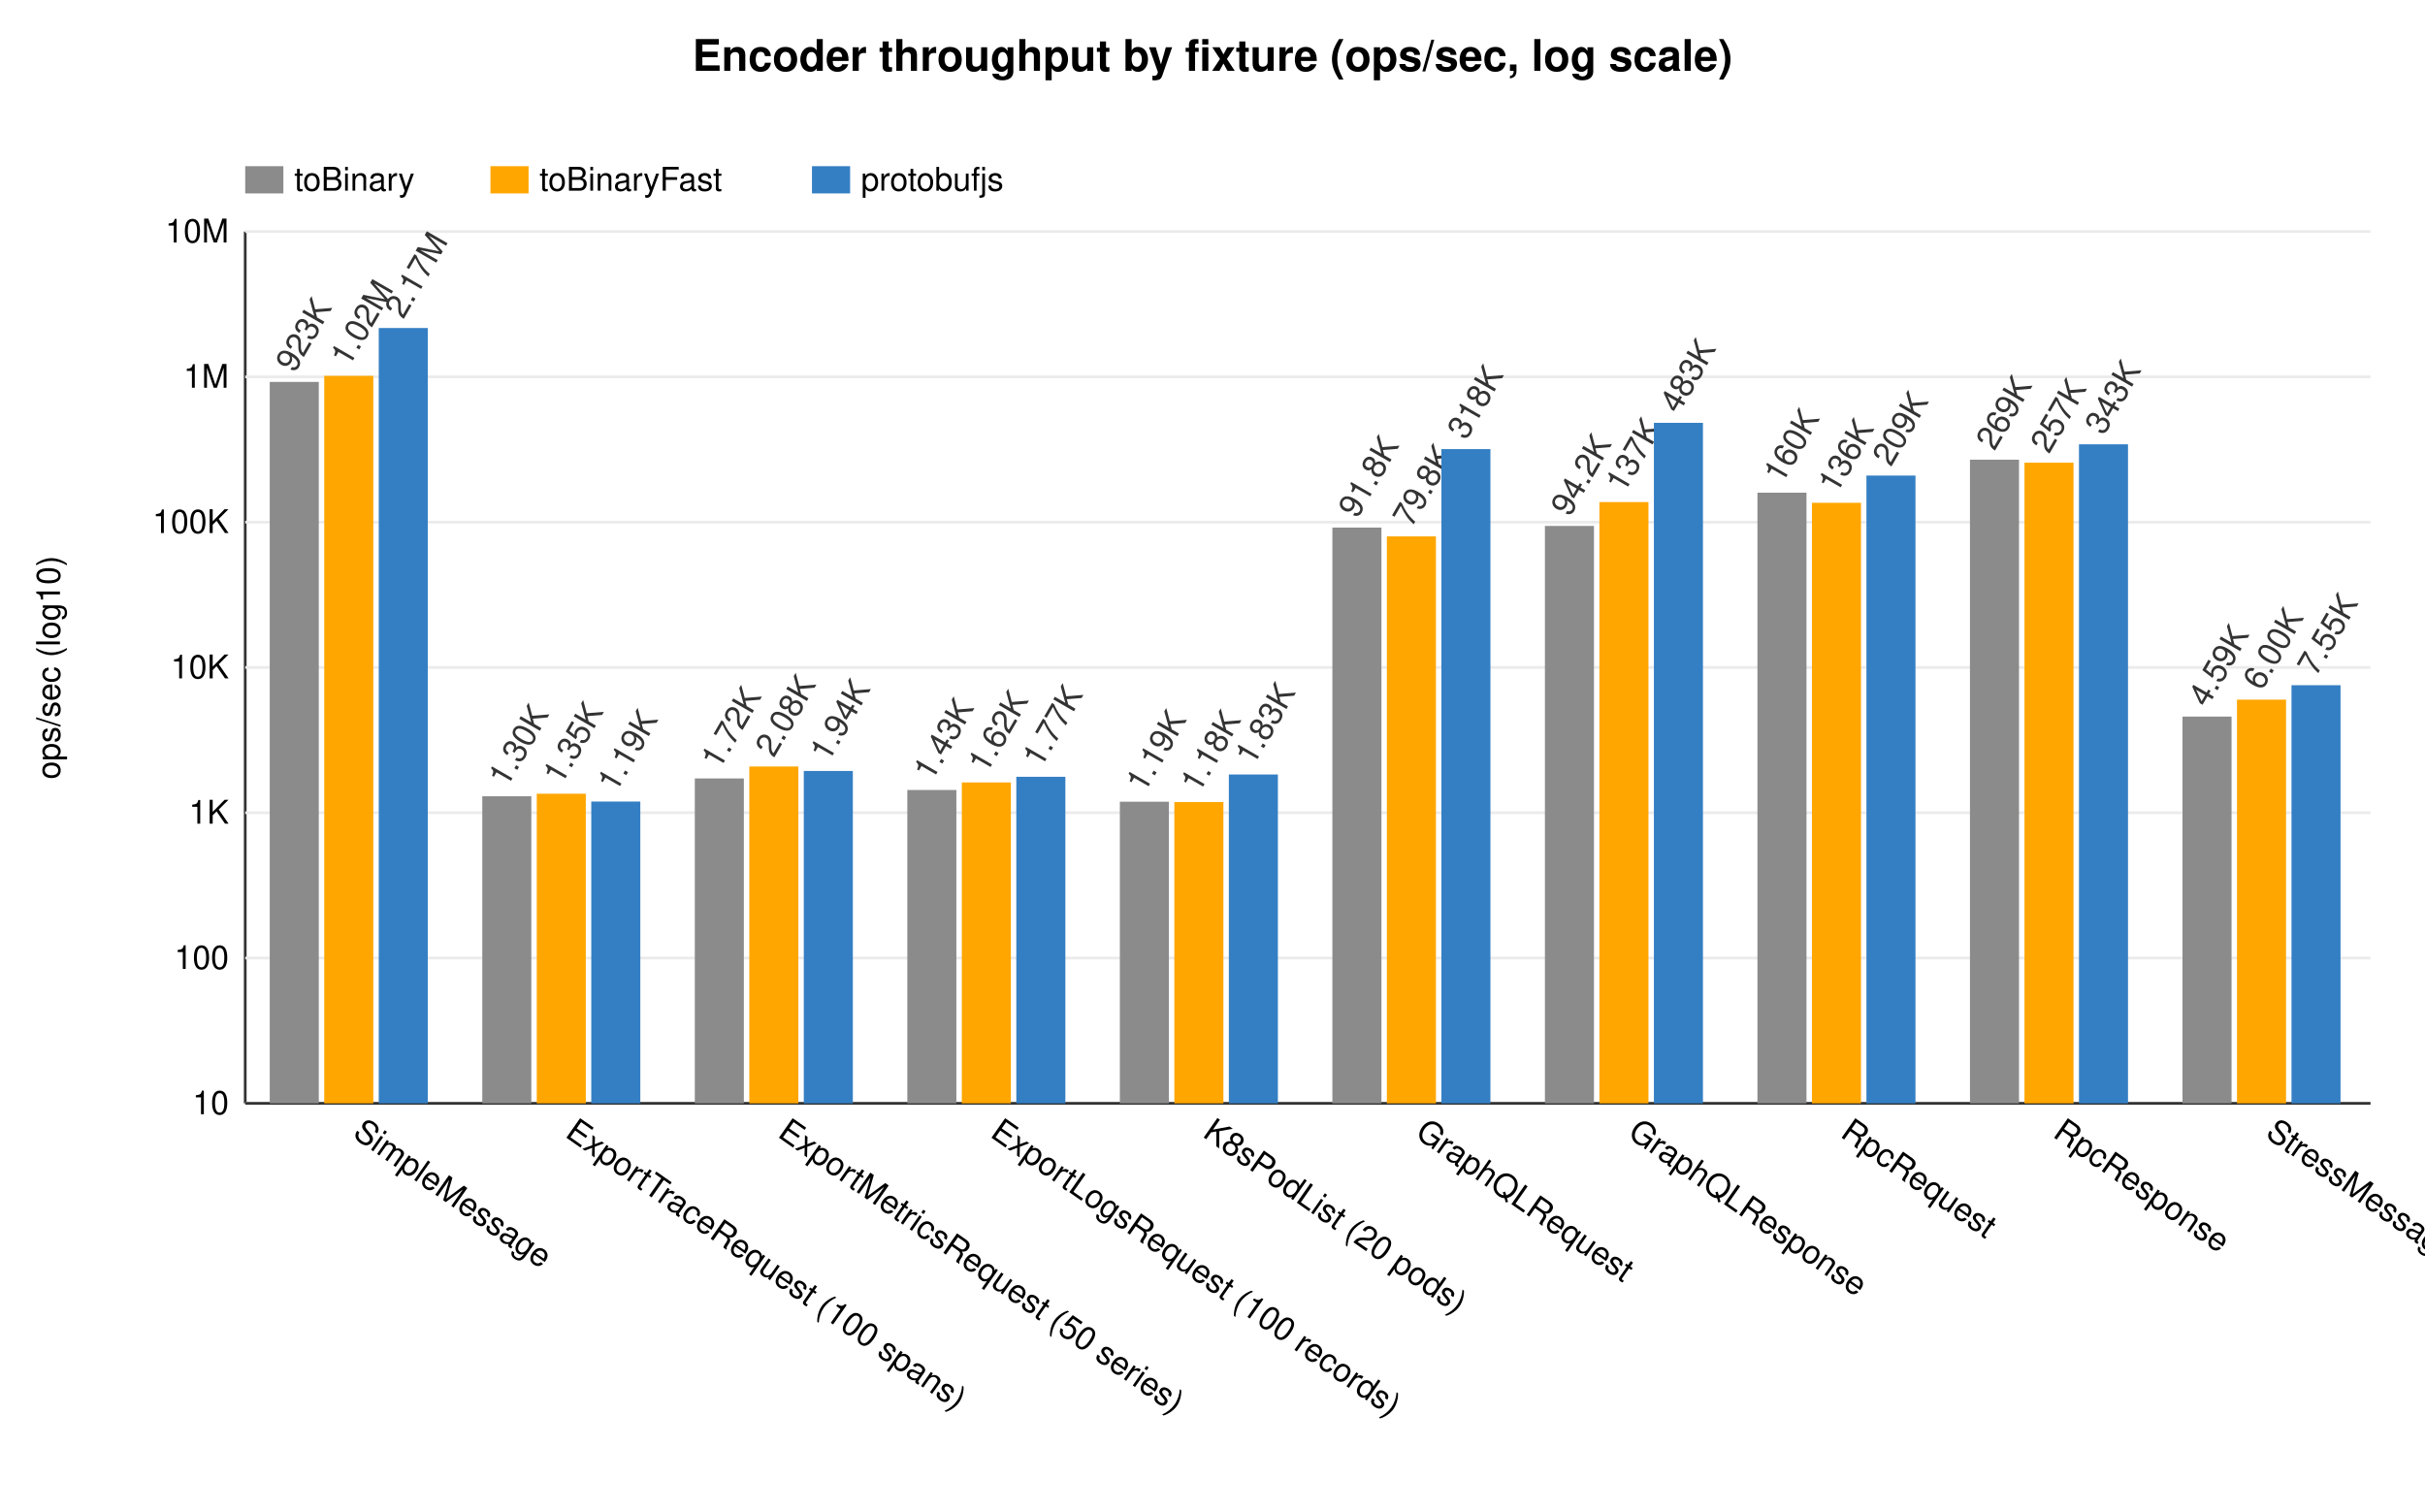
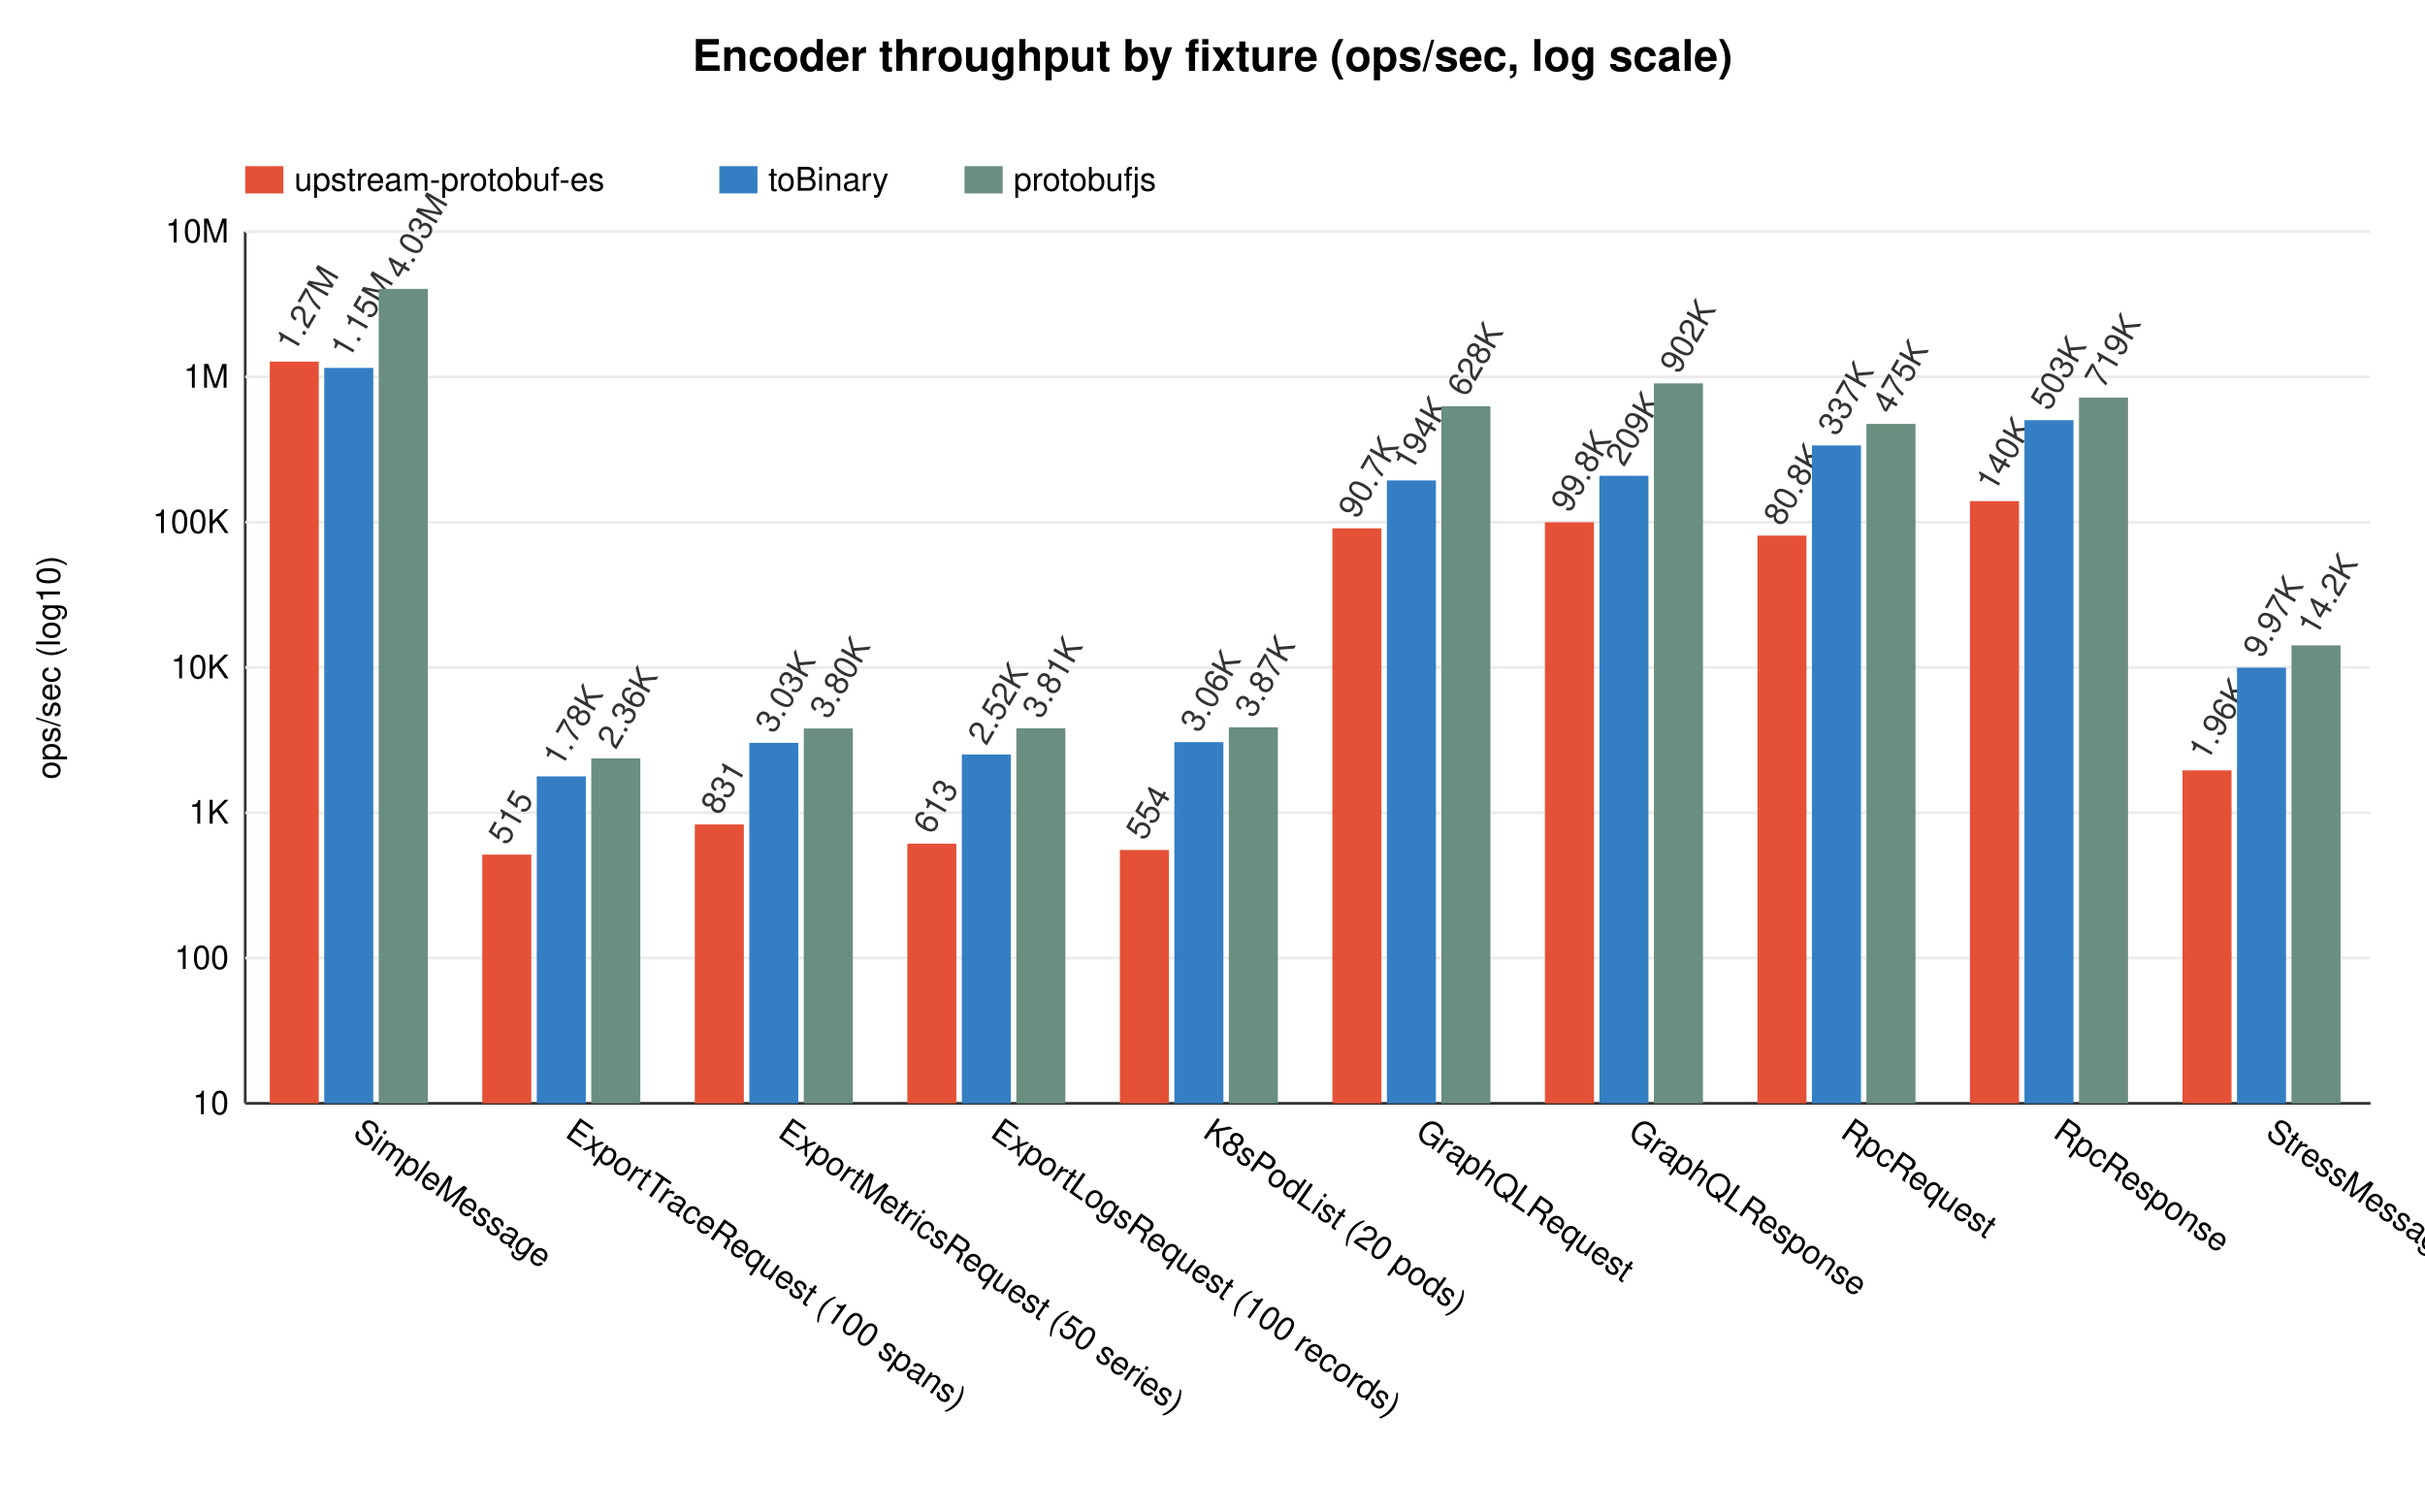
<svg xmlns="http://www.w3.org/2000/svg" version="1.1" width="890" height="555" viewBox="0 0 890 555" class="chart">
  <style>
    
      text { font: 12px Verdana, Helvetica, Arial, sans-serif; }
      .title { font-size: 16px; font-weight: bold; }
      .axis { stroke: #333; stroke-width: 1; }
      .grid { stroke: #ebebeb; stroke-width: 1; }
    
  </style>
  <text x="445" y="26" text-anchor="middle" class="title">Encoder throughput by fixture (ops/sec, log scale)</text>
  <g transform="translate(22, 245) rotate(-90)">
    <text text-anchor="middle">ops/sec (log10)</text>
  </g>
  <line class="axis" x1="90" y1="85" x2="90" y2="405" />
  <line class="grid" x1="90" x2="870" y1="405" y2="405" />
  <text x="84" y="409" text-anchor="end">10</text>
  <line class="grid" x1="90" x2="870" y1="351.667" y2="351.667" />
  <text x="84" y="355.667" text-anchor="end">100</text>
  <line class="grid" x1="90" x2="870" y1="298.333" y2="298.333" />
  <text x="84" y="302.333" text-anchor="end">1K</text>
  <line class="grid" x1="90" x2="870" y1="245" y2="245" />
  <text x="84" y="249" text-anchor="end">10K</text>
  <line class="grid" x1="90" x2="870" y1="191.667" y2="191.667" />
  <text x="84" y="195.667" text-anchor="end">100K</text>
  <line class="grid" x1="90" x2="870" y1="138.333" y2="138.333" />
  <text x="84" y="142.333" text-anchor="end">1M</text>
  <line class="grid" x1="90" x2="870" y1="85" y2="85" />
  <text x="84" y="89" text-anchor="end">10M</text>
  <line class="axis" x1="90" y1="405" x2="870" y2="405" />
-   <rect x="99" y="140.187" width="18" height="264.813" fill="#8b8b8b">
-     </rect>
-   <g transform="translate(108, 137.1869) rotate(-60)">
-     <text text-anchor="start" font-size="10" fill="#333">923K</text>
-   </g>
-   <rect x="119" y="137.958" width="18" height="267.042" fill="#ffa600">
-     </rect>
-   <g transform="translate(128, 134.958) rotate(-60)">
-     <text text-anchor="start" font-size="10" fill="#333">1.02M</text>
-   </g>
-   <rect x="139" y="120.404" width="18" height="284.596" fill="#347fc4">
-     </rect>
-   <g transform="translate(148, 117.4044) rotate(-60)">
-     <text text-anchor="start" font-size="10" fill="#333">2.17M</text>
+   <rect x="99" y="132.728" width="18" height="272.272" fill="#e55137">
+     </rect>
+   <g transform="translate(108, 129.7278) rotate(-60)">
+     <text text-anchor="start" font-size="10" fill="#333">1.27M</text>
+   </g>
+   <rect x="119" y="135.044" width="18" height="269.956" fill="#347fc4">
+     </rect>
+   <g transform="translate(128, 132.0437) rotate(-60)">
+     <text text-anchor="start" font-size="10" fill="#333">1.15M</text>
+   </g>
+   <rect x="139" y="106.035" width="18" height="298.965" fill="#6a8e7f">
+     </rect>
+   <g transform="translate(148, 103.0345) rotate(-60)">
+     <text text-anchor="start" font-size="10" fill="#333">4.03M</text>
  </g>
  <g transform="translate(129, 417) rotate(35)">
    <text text-anchor="start">SimpleMessage</text>
  </g>
-   <rect x="177" y="292.282" width="18" height="112.718" fill="#8b8b8b">
-     </rect>
-   <g transform="translate(186, 289.2818) rotate(-60)">
-     <text text-anchor="start" font-size="10" fill="#333">1.30K</text>
-   </g>
-   <rect x="197" y="291.353" width="18" height="113.647" fill="#ffa600">
-     </rect>
-   <g transform="translate(206, 288.3534) rotate(-60)">
-     <text text-anchor="start" font-size="10" fill="#333">1.35K</text>
-   </g>
-   <rect x="217" y="294.221" width="18" height="110.779" fill="#347fc4">
-     </rect>
-   <g transform="translate(226, 291.2207) rotate(-60)">
-     <text text-anchor="start" font-size="10" fill="#333">1.19K</text>
+   <rect x="177" y="313.699" width="18" height="91.301" fill="#e55137">
+     </rect>
+   <g transform="translate(186, 310.699) rotate(-60)">
+     <text text-anchor="start" font-size="10" fill="#333">515</text>
+   </g>
+   <rect x="197" y="284.973" width="18" height="120.027" fill="#347fc4">
+     </rect>
+   <g transform="translate(206, 281.9731) rotate(-60)">
+     <text text-anchor="start" font-size="10" fill="#333">1.78K</text>
+   </g>
+   <rect x="217" y="278.397" width="18" height="126.603" fill="#6a8e7f">
+     </rect>
+   <g transform="translate(226, 275.3972) rotate(-60)">
+     <text text-anchor="start" font-size="10" fill="#333">2.36K</text>
  </g>
  <g transform="translate(207, 417) rotate(35)">
    <text text-anchor="start">ExportTraceRequest (100 spans)</text>
  </g>
-   <rect x="255" y="285.743" width="18" height="119.257" fill="#8b8b8b">
-     </rect>
-   <g transform="translate(264, 282.7426) rotate(-60)">
-     <text text-anchor="start" font-size="10" fill="#333">1.72K</text>
-   </g>
-   <rect x="275" y="281.356" width="18" height="123.644" fill="#ffa600">
-     </rect>
-   <g transform="translate(284, 278.3563) rotate(-60)">
-     <text text-anchor="start" font-size="10" fill="#333">2.08K</text>
-   </g>
-   <rect x="295" y="282.997" width="18" height="122.003" fill="#347fc4">
-     </rect>
-   <g transform="translate(304, 279.9975) rotate(-60)">
-     <text text-anchor="start" font-size="10" fill="#333">1.94K</text>
+   <rect x="255" y="302.627" width="18" height="102.373" fill="#e55137">
+     </rect>
+   <g transform="translate(264, 299.6265) rotate(-60)">
+     <text text-anchor="start" font-size="10" fill="#333">831</text>
+   </g>
+   <rect x="275" y="272.684" width="18" height="132.316" fill="#347fc4">
+     </rect>
+   <g transform="translate(284, 269.6839) rotate(-60)">
+     <text text-anchor="start" font-size="10" fill="#333">3.03K</text>
+   </g>
+   <rect x="295" y="267.396" width="18" height="137.604" fill="#6a8e7f">
+     </rect>
+   <g transform="translate(304, 264.3955) rotate(-60)">
+     <text text-anchor="start" font-size="10" fill="#333">3.80K</text>
  </g>
  <g transform="translate(285, 417) rotate(35)">
    <text text-anchor="start">ExportMetricsRequest (50 series)</text>
  </g>
-   <rect x="333" y="289.976" width="18" height="115.024" fill="#8b8b8b">
-     </rect>
-   <g transform="translate(342, 286.9761) rotate(-60)">
-     <text text-anchor="start" font-size="10" fill="#333">1.43K</text>
-   </g>
-   <rect x="353" y="287.209" width="18" height="117.791" fill="#ffa600">
-     </rect>
-   <g transform="translate(362, 284.2087) rotate(-60)">
-     <text text-anchor="start" font-size="10" fill="#333">1.62K</text>
-   </g>
-   <rect x="373" y="285.135" width="18" height="119.865" fill="#347fc4">
-     </rect>
-   <g transform="translate(382, 282.1349) rotate(-60)">
-     <text text-anchor="start" font-size="10" fill="#333">1.77K</text>
+   <rect x="333" y="309.679" width="18" height="95.321" fill="#e55137">
+     </rect>
+   <g transform="translate(342, 306.6787) rotate(-60)">
+     <text text-anchor="start" font-size="10" fill="#333">613</text>
+   </g>
+   <rect x="353" y="276.943" width="18" height="128.057" fill="#347fc4">
+     </rect>
+   <g transform="translate(362, 273.9432) rotate(-60)">
+     <text text-anchor="start" font-size="10" fill="#333">2.52K</text>
+   </g>
+   <rect x="373" y="267.329" width="18" height="137.671" fill="#6a8e7f">
+     </rect>
+   <g transform="translate(382, 264.3294) rotate(-60)">
+     <text text-anchor="start" font-size="10" fill="#333">3.81K</text>
  </g>
  <g transform="translate(363, 417) rotate(35)">
    <text text-anchor="start">ExportLogsRequest (100 records)</text>
  </g>
-   <rect x="411" y="294.283" width="18" height="110.717" fill="#8b8b8b">
-     </rect>
-   <g transform="translate(420, 291.2828) rotate(-60)">
-     <text text-anchor="start" font-size="10" fill="#333">1.19K</text>
-   </g>
-   <rect x="431" y="294.407" width="18" height="110.593" fill="#ffa600">
-     </rect>
-   <g transform="translate(440, 291.4074) rotate(-60)">
-     <text text-anchor="start" font-size="10" fill="#333">1.18K</text>
-   </g>
-   <rect x="451" y="284.291" width="18" height="120.709" fill="#347fc4">
-     </rect>
-   <g transform="translate(460, 281.2914) rotate(-60)">
-     <text text-anchor="start" font-size="10" fill="#333">1.83K</text>
+   <rect x="411" y="311.993" width="18" height="93.007" fill="#e55137">
+     </rect>
+   <g transform="translate(420, 308.9931) rotate(-60)">
+     <text text-anchor="start" font-size="10" fill="#333">554</text>
+   </g>
+   <rect x="431" y="272.403" width="18" height="132.597" fill="#347fc4">
+     </rect>
+   <g transform="translate(440, 269.4029) rotate(-60)">
+     <text text-anchor="start" font-size="10" fill="#333">3.06K</text>
+   </g>
+   <rect x="451" y="266.971" width="18" height="138.029" fill="#6a8e7f">
+     </rect>
+   <g transform="translate(460, 263.9709) rotate(-60)">
+     <text text-anchor="start" font-size="10" fill="#333">3.87K</text>
  </g>
  <g transform="translate(441, 417) rotate(35)">
    <text text-anchor="start">K8sPodList (20 pods)</text>
  </g>
-   <rect x="489" y="193.66" width="18" height="211.34" fill="#8b8b8b">
-     </rect>
-   <g transform="translate(498, 190.6598) rotate(-60)">
-     <text text-anchor="start" font-size="10" fill="#333">91.8K</text>
-   </g>
-   <rect x="509" y="196.89" width="18" height="208.11" fill="#ffa600">
-     </rect>
-   <g transform="translate(518, 193.8898) rotate(-60)">
-     <text text-anchor="start" font-size="10" fill="#333">79.8K</text>
-   </g>
-   <rect x="529" y="164.85" width="18" height="240.15" fill="#347fc4">
-     </rect>
-   <g transform="translate(538, 161.8503) rotate(-60)">
-     <text text-anchor="start" font-size="10" fill="#333">318K</text>
+   <rect x="489" y="193.916" width="18" height="211.084" fill="#e55137">
+     </rect>
+   <g transform="translate(498, 190.9155) rotate(-60)">
+     <text text-anchor="start" font-size="10" fill="#333">90.7K</text>
+   </g>
+   <rect x="509" y="176.355" width="18" height="228.645" fill="#347fc4">
+     </rect>
+   <g transform="translate(518, 173.3549) rotate(-60)">
+     <text text-anchor="start" font-size="10" fill="#333">194K</text>
+   </g>
+   <rect x="529" y="149.103" width="18" height="255.897" fill="#6a8e7f">
+     </rect>
+   <g transform="translate(538, 146.1031) rotate(-60)">
+     <text text-anchor="start" font-size="10" fill="#333">628K</text>
  </g>
  <g transform="translate(519, 417) rotate(35)">
    <text text-anchor="start">GraphQLRequest</text>
  </g>
-   <rect x="567" y="193.054" width="18" height="211.946" fill="#8b8b8b">
-     </rect>
-   <g transform="translate(576, 190.0535) rotate(-60)">
-     <text text-anchor="start" font-size="10" fill="#333">94.2K</text>
-   </g>
-   <rect x="587" y="184.291" width="18" height="220.709" fill="#ffa600">
-     </rect>
-   <g transform="translate(596, 181.2906) rotate(-60)">
-     <text text-anchor="start" font-size="10" fill="#333">137K</text>
-   </g>
-   <rect x="607" y="155.211" width="18" height="249.789" fill="#347fc4">
-     </rect>
-   <g transform="translate(616, 152.2107) rotate(-60)">
-     <text text-anchor="start" font-size="10" fill="#333">483K</text>
+   <rect x="567" y="191.71" width="18" height="213.29" fill="#e55137">
+     </rect>
+   <g transform="translate(576, 188.71) rotate(-60)">
+     <text text-anchor="start" font-size="10" fill="#333">99.8K</text>
+   </g>
+   <rect x="587" y="174.641" width="18" height="230.359" fill="#347fc4">
+     </rect>
+   <g transform="translate(596, 171.6406) rotate(-60)">
+     <text text-anchor="start" font-size="10" fill="#333">209K</text>
+   </g>
+   <rect x="607" y="140.735" width="18" height="264.265" fill="#6a8e7f">
+     </rect>
+   <g transform="translate(616, 137.7346) rotate(-60)">
+     <text text-anchor="start" font-size="10" fill="#333">902K</text>
  </g>
  <g transform="translate(597, 417) rotate(35)">
    <text text-anchor="start">GraphQLResponse</text>
  </g>
-   <rect x="645" y="180.844" width="18" height="224.156" fill="#8b8b8b">
-     </rect>
-   <g transform="translate(654, 177.8438) rotate(-60)">
-     <text text-anchor="start" font-size="10" fill="#333">160K</text>
-   </g>
-   <rect x="665" y="184.555" width="18" height="220.445" fill="#ffa600">
-     </rect>
-   <g transform="translate(674, 181.5546) rotate(-60)">
-     <text text-anchor="start" font-size="10" fill="#333">136K</text>
-   </g>
-   <rect x="685" y="174.562" width="18" height="230.438" fill="#347fc4">
-     </rect>
-   <g transform="translate(694, 171.5625) rotate(-60)">
-     <text text-anchor="start" font-size="10" fill="#333">209K</text>
+   <rect x="645" y="196.609" width="18" height="208.391" fill="#e55137">
+     </rect>
+   <g transform="translate(654, 193.609) rotate(-60)">
+     <text text-anchor="start" font-size="10" fill="#333">80.8K</text>
+   </g>
+   <rect x="665" y="163.507" width="18" height="241.493" fill="#347fc4">
+     </rect>
+   <g transform="translate(674, 160.5069) rotate(-60)">
+     <text text-anchor="start" font-size="10" fill="#333">337K</text>
+   </g>
+   <rect x="685" y="155.586" width="18" height="249.414" fill="#6a8e7f">
+     </rect>
+   <g transform="translate(694, 152.5861) rotate(-60)">
+     <text text-anchor="start" font-size="10" fill="#333">475K</text>
  </g>
  <g transform="translate(675, 417) rotate(35)">
    <text text-anchor="start">RpcRequest</text>
  </g>
-   <rect x="723" y="168.739" width="18" height="236.261" fill="#8b8b8b">
-     </rect>
-   <g transform="translate(732, 165.7388) rotate(-60)">
-     <text text-anchor="start" font-size="10" fill="#333">269K</text>
-   </g>
-   <rect x="743" y="169.837" width="18" height="235.163" fill="#ffa600">
-     </rect>
-   <g transform="translate(752, 166.8369) rotate(-60)">
-     <text text-anchor="start" font-size="10" fill="#333">257K</text>
-   </g>
-   <rect x="763" y="163.089" width="18" height="241.911" fill="#347fc4">
-     </rect>
-   <g transform="translate(772, 160.0893) rotate(-60)">
-     <text text-anchor="start" font-size="10" fill="#333">343K</text>
+   <rect x="723" y="183.945" width="18" height="221.055" fill="#e55137">
+     </rect>
+   <g transform="translate(732, 180.9455) rotate(-60)">
+     <text text-anchor="start" font-size="10" fill="#333">140K</text>
+   </g>
+   <rect x="743" y="154.235" width="18" height="250.765" fill="#347fc4">
+     </rect>
+   <g transform="translate(752, 151.2353) rotate(-60)">
+     <text text-anchor="start" font-size="10" fill="#333">503K</text>
+   </g>
+   <rect x="763" y="145.961" width="18" height="259.039" fill="#6a8e7f">
+     </rect>
+   <g transform="translate(772, 142.9607) rotate(-60)">
+     <text text-anchor="start" font-size="10" fill="#333">719K</text>
  </g>
  <g transform="translate(753, 417) rotate(35)">
    <text text-anchor="start">RpcResponse</text>
  </g>
-   <rect x="801" y="263.036" width="18" height="141.964" fill="#8b8b8b">
-     </rect>
-   <g transform="translate(810, 260.036) rotate(-60)">
-     <text text-anchor="start" font-size="10" fill="#333">4.59K</text>
-   </g>
-   <rect x="821" y="256.814" width="18" height="148.186" fill="#ffa600">
-     </rect>
-   <g transform="translate(830, 253.8136) rotate(-60)">
-     <text text-anchor="start" font-size="10" fill="#333">6.00K</text>
-   </g>
-   <rect x="841" y="251.519" width="18" height="153.481" fill="#347fc4">
-     </rect>
-   <g transform="translate(850, 248.5191) rotate(-60)">
-     <text text-anchor="start" font-size="10" fill="#333">7.55K</text>
+   <rect x="801" y="282.768" width="18" height="122.232" fill="#e55137">
+     </rect>
+   <g transform="translate(810, 279.768) rotate(-60)">
+     <text text-anchor="start" font-size="10" fill="#333">1.96K</text>
+   </g>
+   <rect x="821" y="245.076" width="18" height="159.924" fill="#347fc4">
+     </rect>
+   <g transform="translate(830, 242.0758) rotate(-60)">
+     <text text-anchor="start" font-size="10" fill="#333">9.97K</text>
+   </g>
+   <rect x="841" y="236.882" width="18" height="168.118" fill="#6a8e7f">
+     </rect>
+   <g transform="translate(850, 233.8821) rotate(-60)">
+     <text text-anchor="start" font-size="10" fill="#333">14.2K</text>
  </g>
  <g transform="translate(831, 417) rotate(35)">
    <text text-anchor="start">StressMessage (depth=8, width=200)</text>
  </g>
  <g transform="translate(0, 61)">
-     <rect x="90" y="0" width="14" height="10" fill="#8b8b8b" />
-     <text x="108" y="9">toBinary</text>
-     <rect x="180" y="0" width="14" height="10" fill="#ffa600" />
-     <text x="198" y="9">toBinaryFast</text>
-     <rect x="298" y="0" width="14" height="10" fill="#347fc4" />
-     <text x="316" y="9">protobufjs</text>
+     <rect x="90" y="0" width="14" height="10" fill="#e55137" />
+     <text x="108" y="9">upstream-protobuf-es</text>
+     <rect x="264" y="0" width="14" height="10" fill="#347fc4" />
+     <text x="282" y="9">toBinary</text>
+     <rect x="354" y="0" width="14" height="10" fill="#6a8e7f" />
+     <text x="372" y="9">protobufjs</text>
  </g>
</svg>
